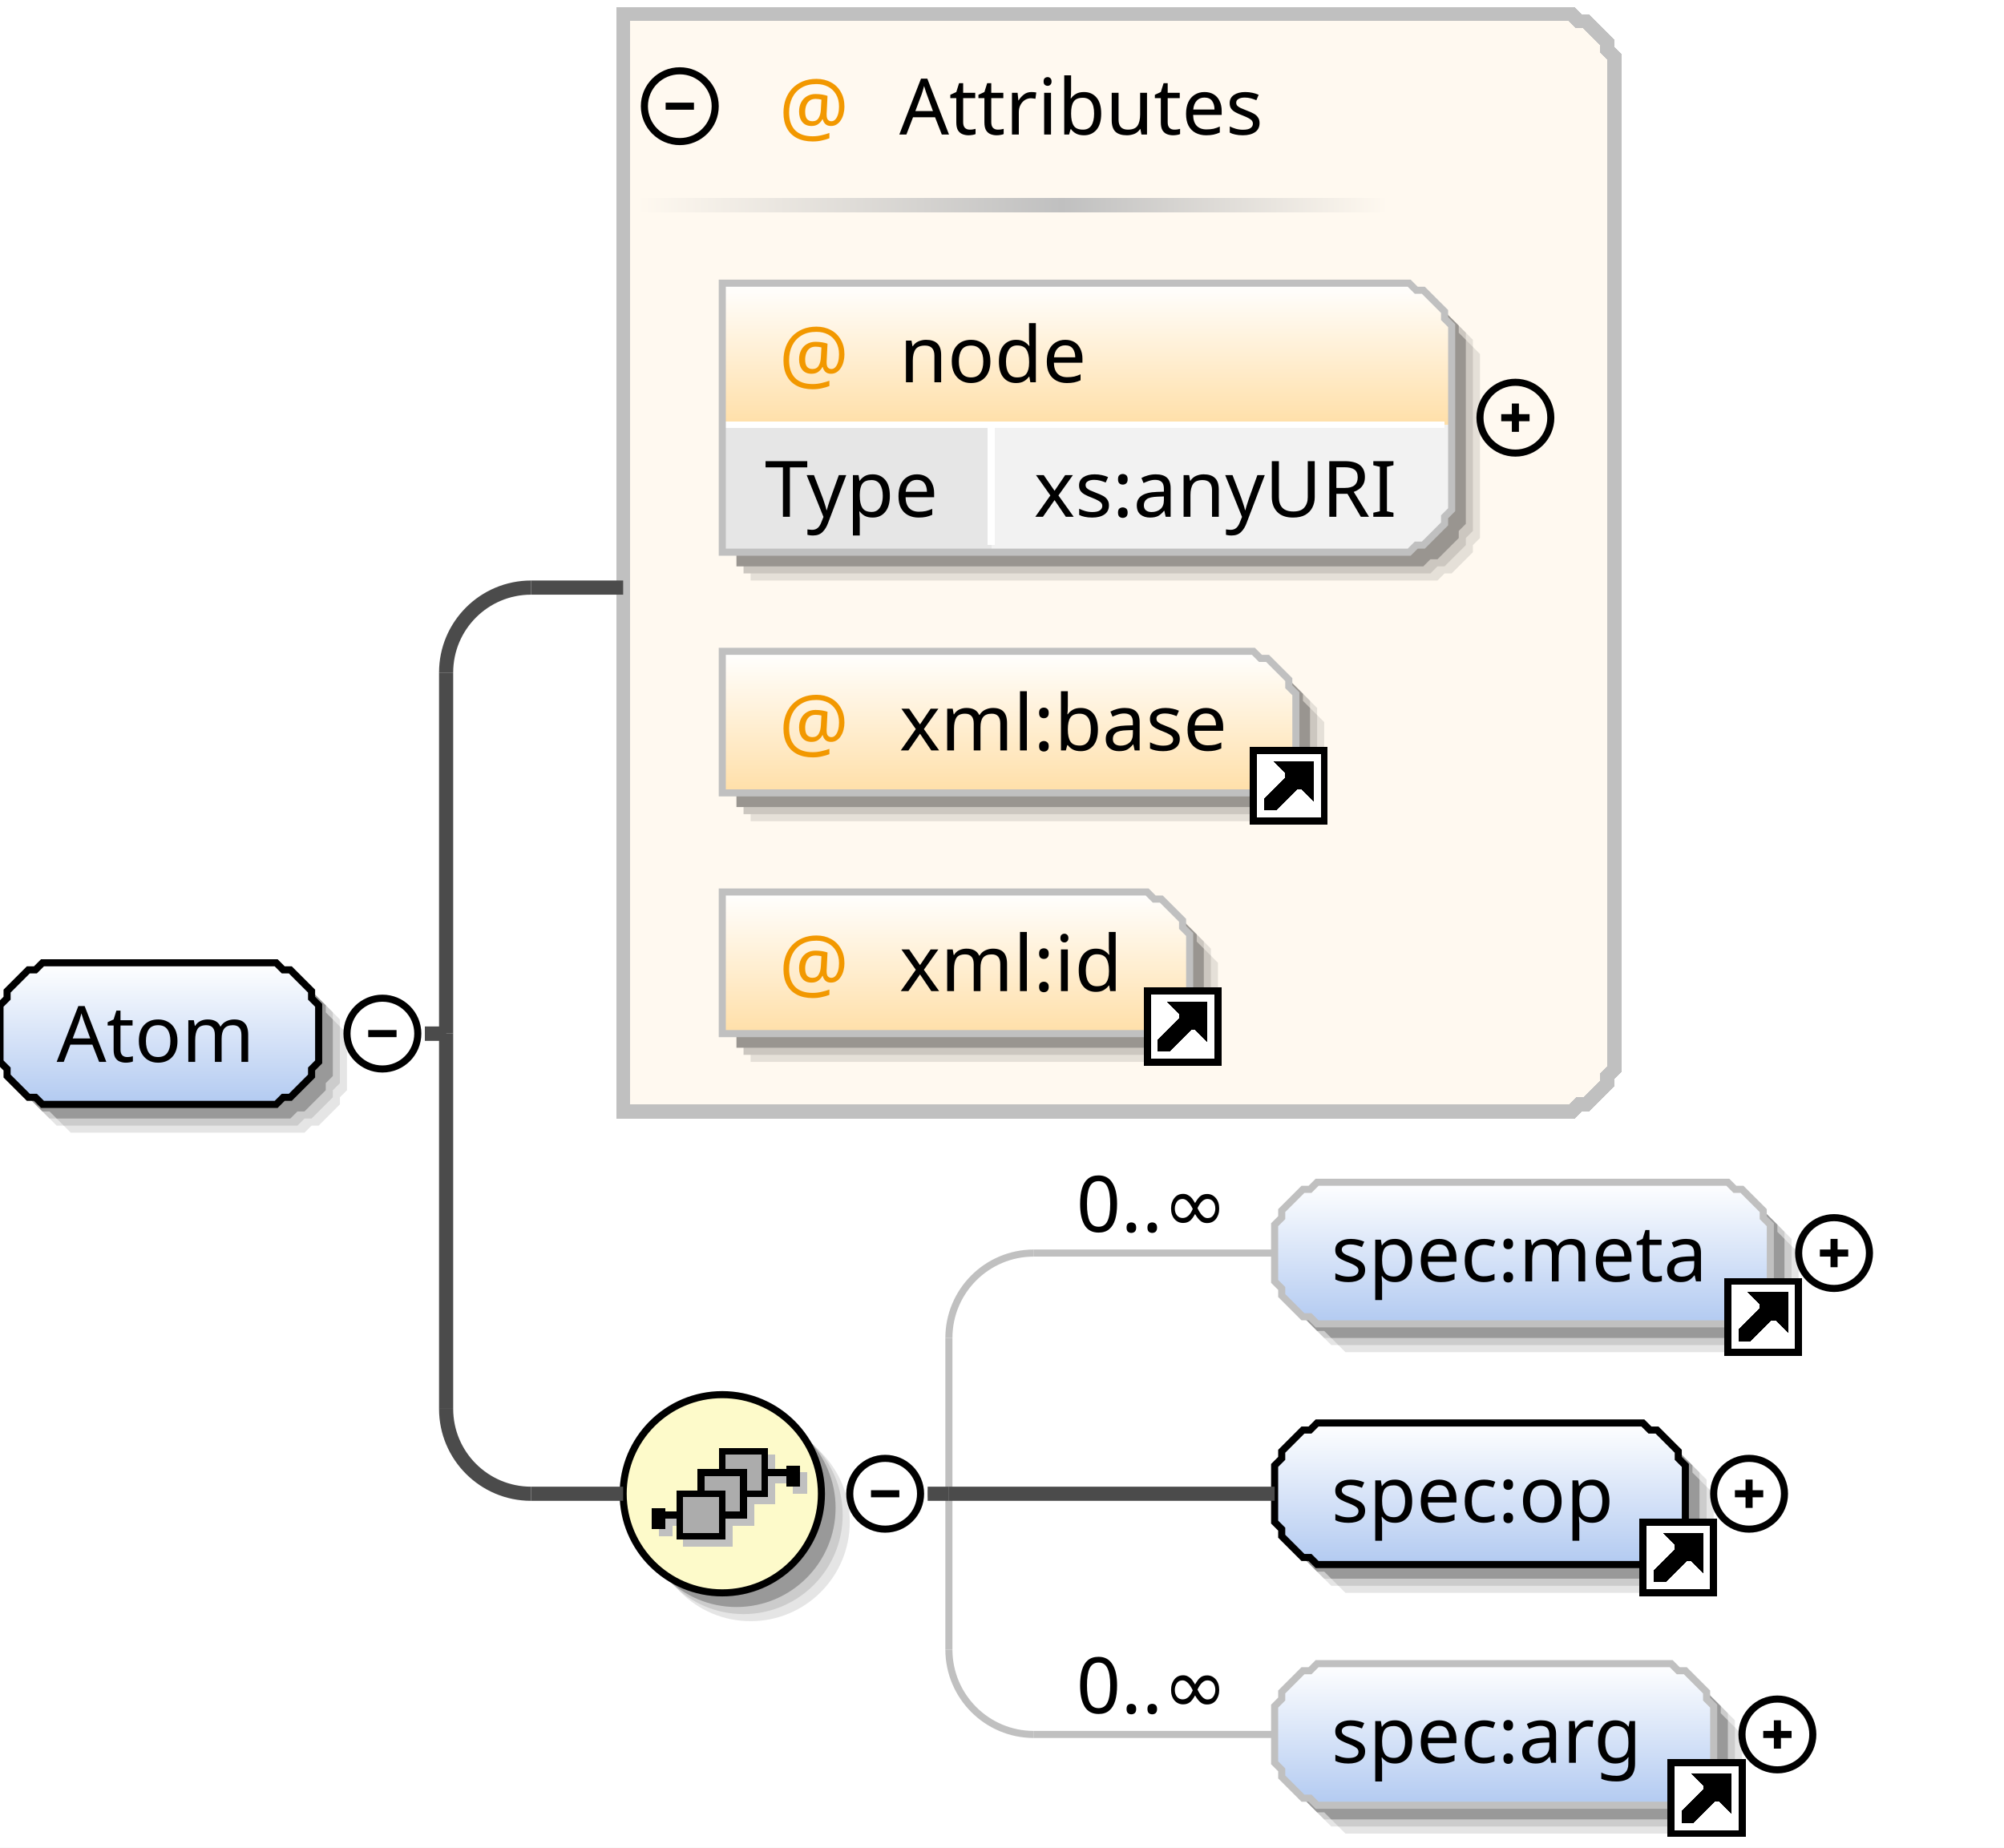
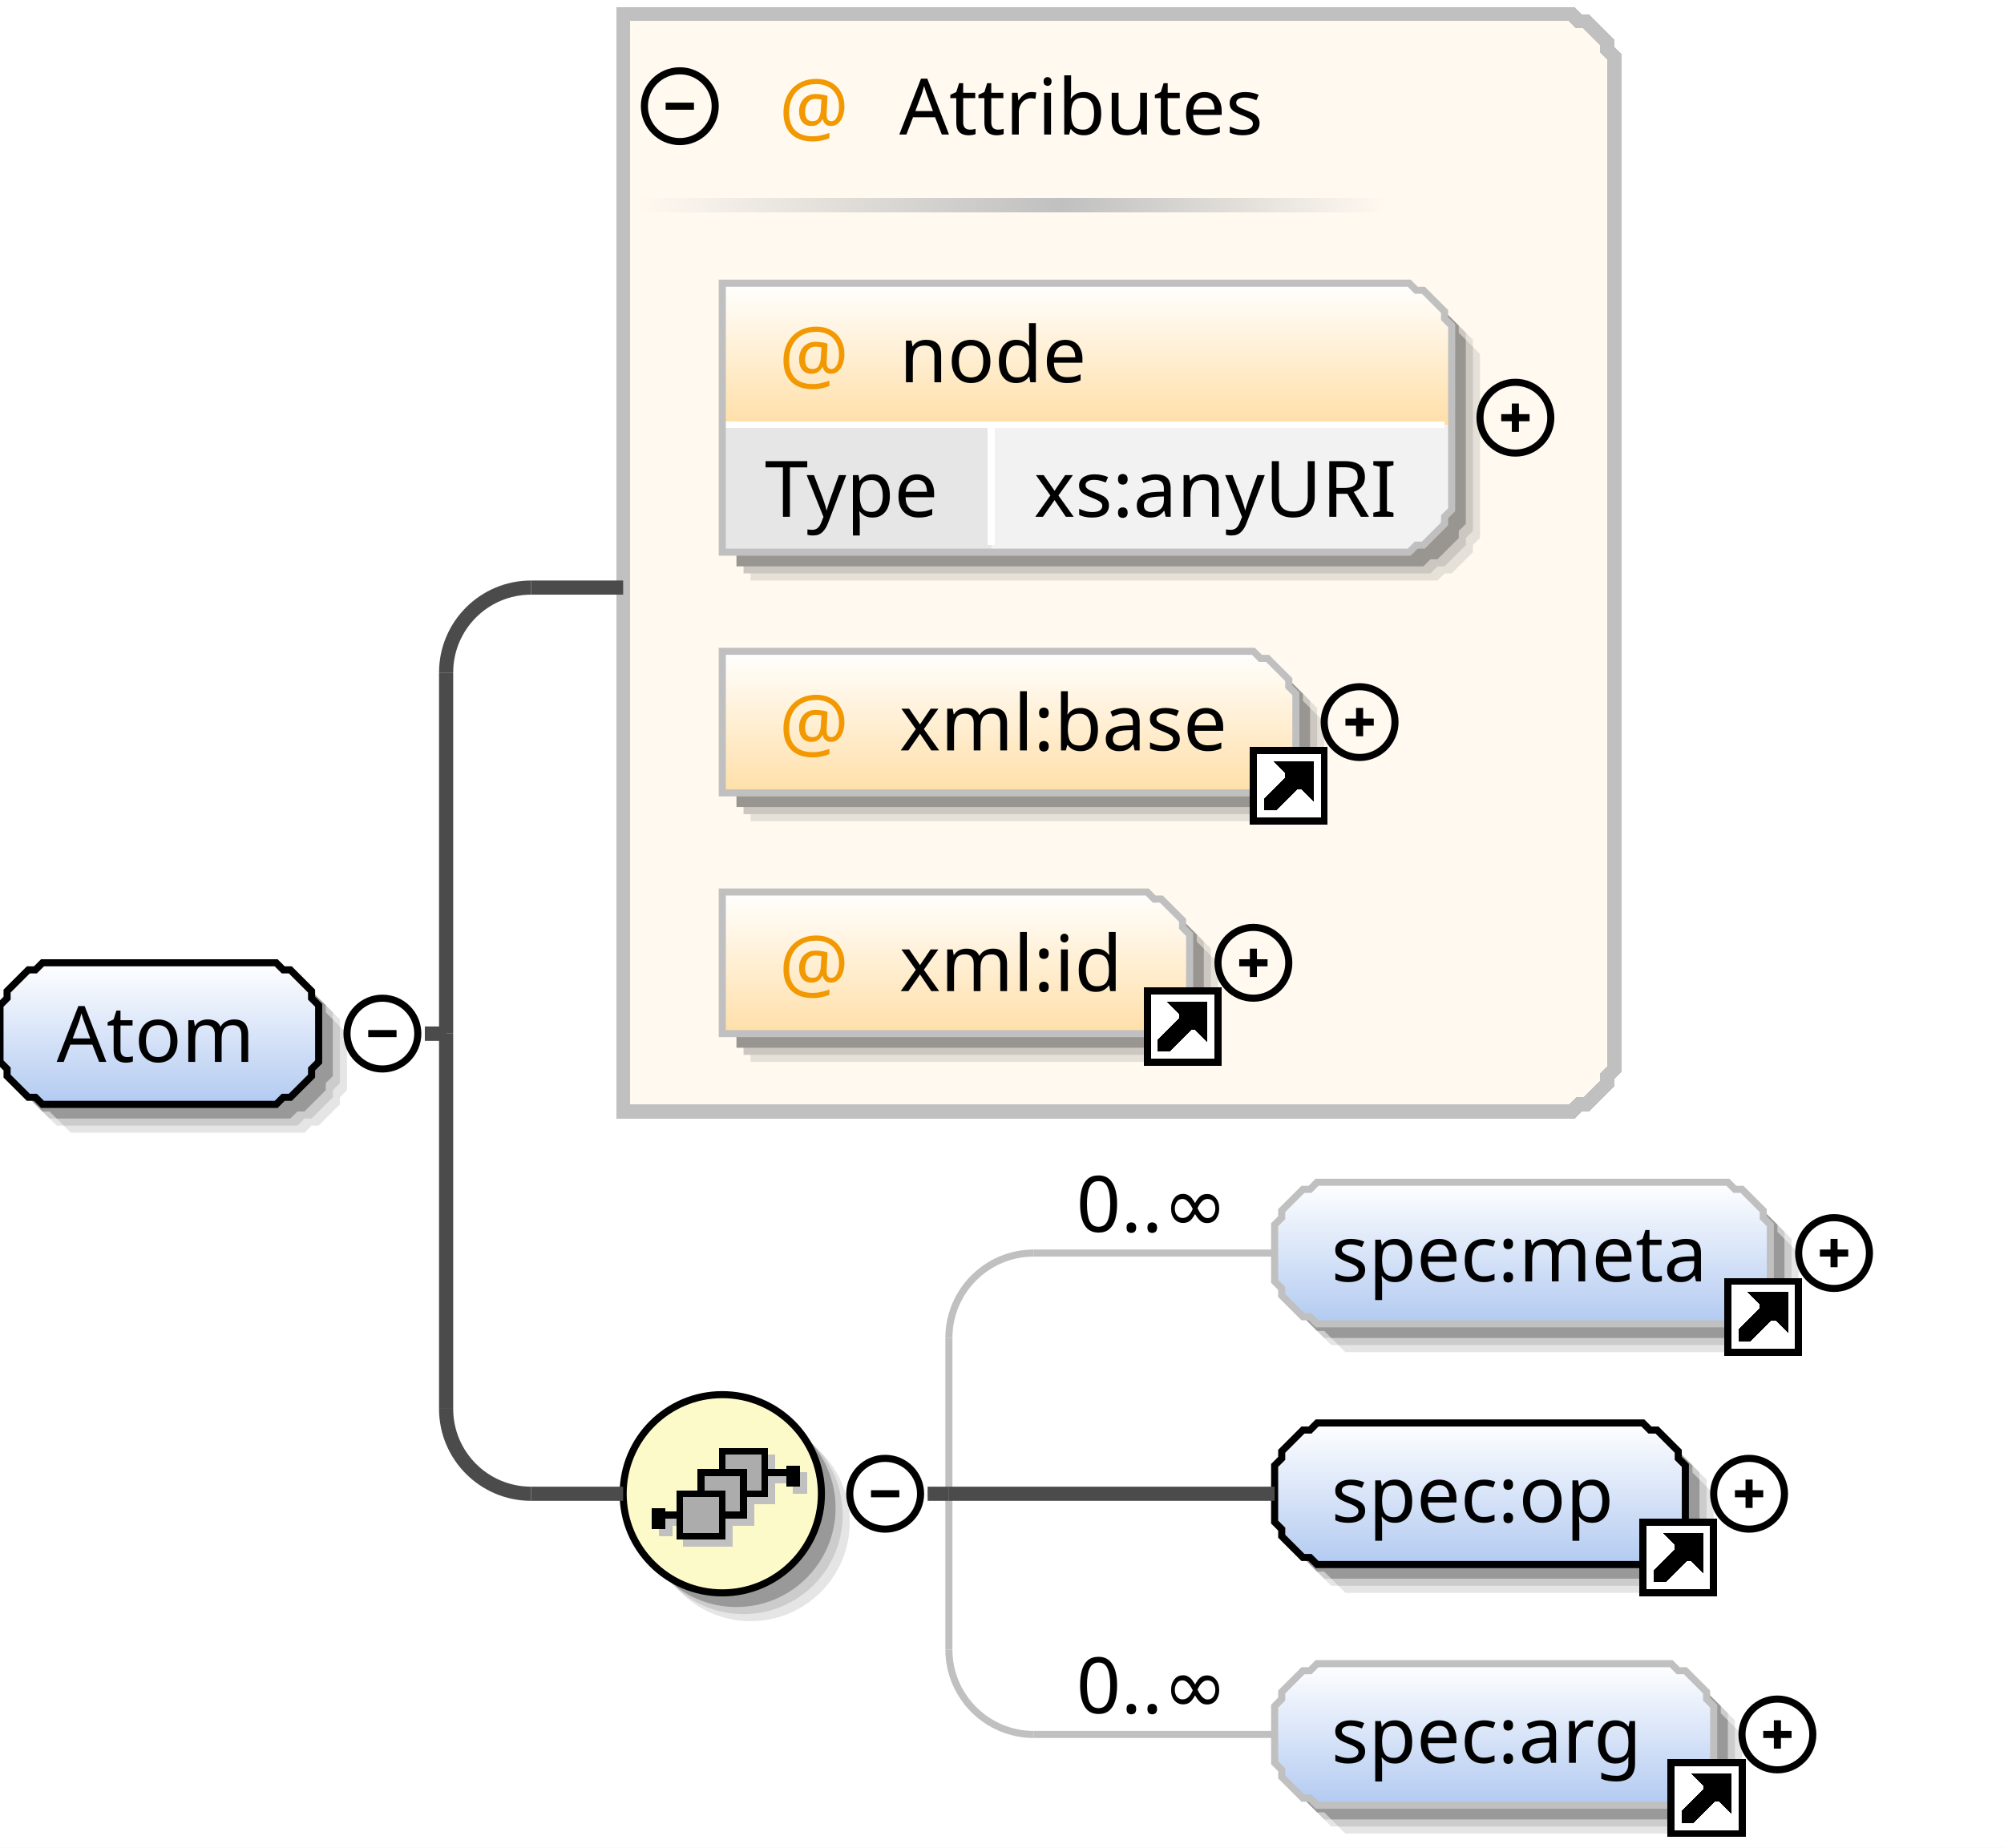
<svg xmlns="http://www.w3.org/2000/svg" color-interpolation="auto" color-rendering="auto" fill="black" fill-opacity="1" font-family="'Dialog'" font-size="12" font-style="normal" font-weight="normal" height="261" image-rendering="auto" shape-rendering="auto" stroke="black" stroke-dasharray="none" stroke-dashoffset="0" stroke-linecap="square" stroke-linejoin="miter" stroke-miterlimit="10" stroke-opacity="1" stroke-width="1" text-rendering="auto" width="283">
  <defs id="genericDefs" />
  <g>
    <defs id="defs1">
      <linearGradient gradientUnits="userSpaceOnUse" id="linearGradient1" spreadMethod="pad" x1="0" x2="0" y1="136" y2="156">
        <stop offset="0%" stop-color="white" stop-opacity="1" />
        <stop offset="100%" stop-color="rgb(178,202,241)" stop-opacity="1" />
      </linearGradient>
      <linearGradient gradientUnits="userSpaceOnUse" id="linearGradient2" spreadMethod="pad" x1="150" x2="196" y1="28" y2="28">
        <stop offset="0%" stop-color="silver" stop-opacity="1" />
        <stop offset="100%" stop-color="rgb(255,249,240)" stop-opacity="1" />
      </linearGradient>
      <linearGradient gradientUnits="userSpaceOnUse" id="linearGradient3" spreadMethod="pad" x1="90" x2="150" y1="28" y2="28">
        <stop offset="0%" stop-color="rgb(255,249,240)" stop-opacity="1" />
        <stop offset="100%" stop-color="silver" stop-opacity="1" />
      </linearGradient>
      <linearGradient gradientUnits="userSpaceOnUse" id="linearGradient4" spreadMethod="pad" x1="102" x2="102" y1="40" y2="60">
        <stop offset="0%" stop-color="white" stop-opacity="1" />
        <stop offset="100%" stop-color="rgb(255,223,168)" stop-opacity="1" />
      </linearGradient>
      <linearGradient gradientUnits="userSpaceOnUse" id="linearGradient5" spreadMethod="pad" x1="102" x2="102" y1="92" y2="112">
        <stop offset="0%" stop-color="white" stop-opacity="1" />
        <stop offset="100%" stop-color="rgb(255,223,168)" stop-opacity="1" />
      </linearGradient>
      <linearGradient gradientUnits="userSpaceOnUse" id="linearGradient6" spreadMethod="pad" x1="102" x2="102" y1="126" y2="146">
        <stop offset="0%" stop-color="white" stop-opacity="1" />
        <stop offset="100%" stop-color="rgb(255,223,168)" stop-opacity="1" />
      </linearGradient>
      <linearGradient gradientUnits="userSpaceOnUse" id="linearGradient7" spreadMethod="pad" x1="88" x2="88" y1="197" y2="225">
        <stop offset="0%" stop-color="rgb(253,250,202)" stop-opacity="1" />
        <stop offset="100%" stop-color="rgb(253,250,202)" stop-opacity="1" />
      </linearGradient>
      <linearGradient gradientUnits="userSpaceOnUse" id="linearGradient8" spreadMethod="pad" x1="180" x2="180" y1="167" y2="187">
        <stop offset="0%" stop-color="white" stop-opacity="1" />
        <stop offset="100%" stop-color="rgb(178,202,241)" stop-opacity="1" />
      </linearGradient>
      <linearGradient gradientUnits="userSpaceOnUse" id="linearGradient9" spreadMethod="pad" x1="180" x2="180" y1="235" y2="255">
        <stop offset="0%" stop-color="white" stop-opacity="1" />
        <stop offset="100%" stop-color="rgb(178,202,241)" stop-opacity="1" />
      </linearGradient>
      <linearGradient gradientUnits="userSpaceOnUse" id="linearGradient10" spreadMethod="pad" x1="180" x2="180" y1="201" y2="221">
        <stop offset="0%" stop-color="white" stop-opacity="1" />
        <stop offset="100%" stop-color="rgb(178,202,241)" stop-opacity="1" />
      </linearGradient>
      <clipPath clipPathUnits="userSpaceOnUse" id="clipPath1">
        <path d="M0 0 L283 0 L283 261 L0 261 L0 0 Z" />
      </clipPath>
    </defs>
    <g fill="white" stroke="white" text-rendering="geometricPrecision">
      <rect clip-path="url(#clipPath1)" height="261" stroke="none" width="283" x="0" y="0" />
    </g>
    <g fill="rgb(229,229,229)" font-family="sans-serif" font-size="11" stroke="rgb(229,229,229)" text-rendering="geometricPrecision">
      <polygon clip-path="url(#clipPath1)" points=" 4 146 5 145 5 144 6 143 7 142 8 141 9 141 10 140 43 140 44 141 45 141 46 142 47 143 48 144 48 145 49 146 49 154 48 155 48 156 47 157 46 158 45 159 44 159 43 160 10 160 9 159 8 159 7 158 6 157 5 156 5 155 4 154" stroke="none" />
      <polygon clip-path="url(#clipPath1)" fill="rgb(204,204,204)" points=" 3 145 4 144 4 143 5 142 6 141 7 140 8 140 9 139 42 139 43 140 44 140 45 141 46 142 47 143 47 144 48 145 48 153 47 154 47 155 46 156 45 157 44 158 43 158 42 159 9 159 8 158 7 158 6 157 5 156 4 155 4 154 3 153" stroke="none" />
      <polygon clip-path="url(#clipPath1)" fill="rgb(153,153,153)" points=" 2 144 3 143 3 142 4 141 5 140 6 139 7 139 8 138 41 138 42 139 43 139 44 140 45 141 46 142 46 143 47 144 47 152 46 153 46 154 45 155 44 156 43 157 42 157 41 158 8 158 7 157 6 157 5 156 4 155 3 154 3 153 2 152" stroke="none" />
      <polygon clip-path="url(#clipPath1)" fill="url(#linearGradient1)" points=" 0 142 1 141 1 140 2 139 3 138 4 137 5 137 6 136 39 136 40 137 41 137 42 138 43 139 44 140 44 141 45 142 45 150 44 151 44 152 43 153 42 154 41 155 40 155 39 156 6 156 5 155 4 155 3 154 2 153 1 152 1 151 0 150" shape-rendering="crispEdges" stroke="none" />
      <polygon clip-path="url(#clipPath1)" fill="none" points=" 0 142 1 141 1 140 2 139 3 138 4 137 5 137 6 136 39 136 40 137 41 137 42 138 43 139 44 140 44 141 45 142 45 150 44 151 44 152 43 153 42 154 41 155 40 155 39 156 6 156 5 155 4 155 3 154 2 153 1 152 1 151 0 150" stroke="black" stroke-linecap="butt" />
    </g>
    <g font-family="sans-serif" font-size="11" shape-rendering="crispEdges" stroke-linecap="butt" text-rendering="geometricPrecision">
      <text clip-path="url(#clipPath1)" stroke="none" x="8" xml:space="preserve" y="150">Atom</text>
      <circle clip-path="url(#clipPath1)" cx="54" cy="146" fill="none" r="5" shape-rendering="auto" />
      <line clip-path="url(#clipPath1)" fill="none" shape-rendering="auto" x1="52" x2="56" y1="146" y2="146" />
      <polygon clip-path="url(#clipPath1)" fill="rgb(255,249,240)" points=" 88 2 222 2 223 3 224 3 225 4 226 5 227 6 227 7 228 8 228 151 227 152 227 153 226 154 225 155 224 156 223 156 222 157 88 157" stroke="none" stroke-width="2" />
      <polygon clip-path="url(#clipPath1)" fill="none" points=" 88 2 222 2 223 3 224 3 225 4 226 5 227 6 227 7 228 8 228 151 227 152 227 153 226 154 225 155 224 156 223 156 222 157 88 157" stroke="silver" stroke-width="2" />
      <rect clip-path="url(#clipPath1)" fill="url(#linearGradient2)" height="2" stroke="none" stroke-width="2" width="46" x="150" y="28" />
      <rect clip-path="url(#clipPath1)" fill="url(#linearGradient3)" height="2" stroke="none" stroke-width="2" width="60" x="90" y="28" />
      <text clip-path="url(#clipPath1)" fill="rgb(242,152,0)" stroke="none" x="110" xml:space="preserve" y="19">@</text>
      <text clip-path="url(#clipPath1)" stroke="none" x="127" xml:space="preserve" y="19">Attributes</text>
      <circle clip-path="url(#clipPath1)" cx="96" cy="15" fill="none" r="5" shape-rendering="auto" />
      <line clip-path="url(#clipPath1)" fill="none" shape-rendering="auto" x1="94" x2="98" y1="15" y2="15" />
      <polygon clip-path="url(#clipPath1)" fill="rgb(229,224,216)" points=" 106 44 203 44 204 45 205 45 206 46 207 47 208 48 208 49 209 50 209 76 208 77 208 78 207 79 206 80 205 81 204 81 203 82 106 82" shape-rendering="auto" stroke="none" />
      <polygon clip-path="url(#clipPath1)" fill="rgb(204,199,192)" points=" 105 43 202 43 203 44 204 44 205 45 206 46 207 47 207 48 208 49 208 75 207 76 207 77 206 78 205 79 204 80 203 80 202 81 105 81" shape-rendering="auto" stroke="none" />
      <polygon clip-path="url(#clipPath1)" fill="rgb(153,149,144)" points=" 104 42 201 42 202 43 203 43 204 44 205 45 206 46 206 47 207 48 207 74 206 75 206 76 205 77 204 78 203 79 202 79 201 80 104 80" shape-rendering="auto" stroke="none" />
      <polygon clip-path="url(#clipPath1)" fill="url(#linearGradient4)" points=" 102 40 199 40 200 41 201 41 202 42 203 43 204 44 204 45 205 46 205 60 204 60 204 60 203 60 202 60 201 60 200 60 199 60 102 60" stroke="none" />
      <polygon clip-path="url(#clipPath1)" fill="rgb(230,230,230)" points=" 102 60 140 60 140 60 140 60 140 60 140 60 140 60 140 60 140 60 140 72 140 73 140 74 140 75 140 76 140 77 140 77 140 78 102 78" stroke="none" />
      <polygon clip-path="url(#clipPath1)" fill="rgb(242,242,242)" points=" 140 60 199 60 200 60 201 60 202 60 203 60 204 60 204 60 205 60 205 72 204 73 204 74 203 75 202 76 201 77 200 77 199 78 140 78" stroke="none" />
      <line clip-path="url(#clipPath1)" fill="none" stroke="white" x1="102" x2="204" y1="60" y2="60" />
      <text clip-path="url(#clipPath1)" stroke="none" x="108" xml:space="preserve" y="73">Type</text>
      <text clip-path="url(#clipPath1)" stroke="none" x="146" xml:space="preserve" y="73">xs:anyURI</text>
      <line clip-path="url(#clipPath1)" fill="none" stroke="white" x1="140" x2="140" y1="60" y2="77" />
      <polygon clip-path="url(#clipPath1)" fill="none" points=" 102 40 199 40 200 41 201 41 202 42 203 43 204 44 204 45 205 46 205 72 204 73 204 74 203 75 202 76 201 77 200 77 199 78 102 78" shape-rendering="auto" stroke="silver" />
      <text clip-path="url(#clipPath1)" fill="rgb(242,152,0)" stroke="none" x="110" xml:space="preserve" y="54">@</text>
      <text clip-path="url(#clipPath1)" stroke="none" x="127" xml:space="preserve" y="54">node</text>
      <circle clip-path="url(#clipPath1)" cx="214" cy="59" fill="none" r="5" shape-rendering="auto" />
      <line clip-path="url(#clipPath1)" fill="none" shape-rendering="auto" x1="212" x2="216" y1="59" y2="59" />
      <line clip-path="url(#clipPath1)" fill="none" shape-rendering="auto" x1="214" x2="214" y1="57" y2="61" />
      <polygon clip-path="url(#clipPath1)" fill="rgb(229,224,216)" points=" 106 96 181 96 182 97 183 97 184 98 185 99 186 100 186 101 187 102 187 110 186 111 186 112 185 113 184 114 183 115 182 115 181 116 106 116" shape-rendering="auto" stroke="none" />
      <polygon clip-path="url(#clipPath1)" fill="rgb(204,199,192)" points=" 105 95 180 95 181 96 182 96 183 97 184 98 185 99 185 100 186 101 186 109 185 110 185 111 184 112 183 113 182 114 181 114 180 115 105 115" shape-rendering="auto" stroke="none" />
      <polygon clip-path="url(#clipPath1)" fill="rgb(153,149,144)" points=" 104 94 179 94 180 95 181 95 182 96 183 97 184 98 184 99 185 100 185 108 184 109 184 110 183 111 182 112 181 113 180 113 179 114 104 114" shape-rendering="auto" stroke="none" />
      <polygon clip-path="url(#clipPath1)" fill="url(#linearGradient5)" points=" 102 92 177 92 178 93 179 93 180 94 181 95 182 96 182 97 183 98 183 106 182 107 182 108 181 109 180 110 179 111 178 111 177 112 102 112" stroke="none" />
      <polygon clip-path="url(#clipPath1)" fill="none" points=" 102 92 177 92 178 93 179 93 180 94 181 95 182 96 182 97 183 98 183 106 182 107 182 108 181 109 180 110 179 111 178 111 177 112 102 112" shape-rendering="auto" stroke="silver" />
      <text clip-path="url(#clipPath1)" fill="rgb(242,152,0)" stroke="none" x="110" xml:space="preserve" y="106">@</text>
      <text clip-path="url(#clipPath1)" stroke="none" x="127" xml:space="preserve" y="106">xml:base</text>
      <rect clip-path="url(#clipPath1)" fill="white" height="10" stroke="none" width="10" x="177" y="106" />
      <polygon clip-path="url(#clipPath1)" fill="none" points=" 179 114 179 113 182 110 182 109 181 108 185 108 185 112 184 111 183 111 180 114" />
      <polygon clip-path="url(#clipPath1)" points=" 179 114 179 113 182 110 182 109 181 108 185 108 185 112 184 111 183 111 180 114" stroke="none" />
      <rect clip-path="url(#clipPath1)" fill="none" height="10" width="10" x="177" y="106" />
+       <circle clip-path="url(#clipPath1)" cx="192" cy="102" fill="none" r="5" shape-rendering="auto" />
+       <line clip-path="url(#clipPath1)" fill="none" shape-rendering="auto" x1="190" x2="194" y1="102" y2="102" />
+       <line clip-path="url(#clipPath1)" fill="none" shape-rendering="auto" x1="192" x2="192" y1="100" y2="104" />
      <polygon clip-path="url(#clipPath1)" fill="rgb(229,224,216)" points=" 106 130 166 130 167 131 168 131 169 132 170 133 171 134 171 135 172 136 172 144 171 145 171 146 170 147 169 148 168 149 167 149 166 150 106 150" shape-rendering="auto" stroke="none" />
      <polygon clip-path="url(#clipPath1)" fill="rgb(204,199,192)" points=" 105 129 165 129 166 130 167 130 168 131 169 132 170 133 170 134 171 135 171 143 170 144 170 145 169 146 168 147 167 148 166 148 165 149 105 149" shape-rendering="auto" stroke="none" />
      <polygon clip-path="url(#clipPath1)" fill="rgb(153,149,144)" points=" 104 128 164 128 165 129 166 129 167 130 168 131 169 132 169 133 170 134 170 142 169 143 169 144 168 145 167 146 166 147 165 147 164 148 104 148" shape-rendering="auto" stroke="none" />
      <polygon clip-path="url(#clipPath1)" fill="url(#linearGradient6)" points=" 102 126 162 126 163 127 164 127 165 128 166 129 167 130 167 131 168 132 168 140 167 141 167 142 166 143 165 144 164 145 163 145 162 146 102 146" stroke="none" />
      <polygon clip-path="url(#clipPath1)" fill="none" points=" 102 126 162 126 163 127 164 127 165 128 166 129 167 130 167 131 168 132 168 140 167 141 167 142 166 143 165 144 164 145 163 145 162 146 102 146" shape-rendering="auto" stroke="silver" />
      <text clip-path="url(#clipPath1)" fill="rgb(242,152,0)" stroke="none" x="110" xml:space="preserve" y="140">@</text>
      <text clip-path="url(#clipPath1)" stroke="none" x="127" xml:space="preserve" y="140">xml:id</text>
      <rect clip-path="url(#clipPath1)" fill="white" height="10" stroke="none" width="10" x="162" y="140" />
      <polygon clip-path="url(#clipPath1)" fill="none" points=" 164 148 164 147 167 144 167 143 166 142 170 142 170 146 169 145 168 145 165 148" />
      <polygon clip-path="url(#clipPath1)" points=" 164 148 164 147 167 144 167 143 166 142 170 142 170 146 169 145 168 145 165 148" stroke="none" />
      <rect clip-path="url(#clipPath1)" fill="none" height="10" width="10" x="162" y="140" />
+       <circle clip-path="url(#clipPath1)" cx="177" cy="136" fill="none" r="5" shape-rendering="auto" />
+       <line clip-path="url(#clipPath1)" fill="none" shape-rendering="auto" x1="175" x2="179" y1="136" y2="136" />
+       <line clip-path="url(#clipPath1)" fill="none" shape-rendering="auto" x1="177" x2="177" y1="134" y2="138" />
      <circle clip-path="url(#clipPath1)" cx="106" cy="215" fill="rgb(229,229,229)" r="14" shape-rendering="auto" stroke="none" />
      <circle clip-path="url(#clipPath1)" cx="105" cy="214" fill="rgb(204,204,204)" r="14" shape-rendering="auto" stroke="none" />
      <circle clip-path="url(#clipPath1)" cx="104" cy="213" fill="rgb(153,153,153)" r="14" shape-rendering="auto" stroke="none" />
      <circle clip-path="url(#clipPath1)" cx="102" cy="211" fill="url(#linearGradient7)" r="14" stroke="none" />
      <circle clip-path="url(#clipPath1)" cx="102" cy="211" fill="none" r="14" shape-rendering="auto" />
      <line clip-path="url(#clipPath1)" fill="none" stroke="silver" x1="109" x2="113" y1="209" y2="209" />
      <rect clip-path="url(#clipPath1)" fill="silver" height="3" stroke="none" width="2" x="112" y="208" />
      <rect clip-path="url(#clipPath1)" fill="silver" height="6" stroke="none" width="6" x="103" y="206" />
      <rect clip-path="url(#clipPath1)" fill="none" height="6" stroke="silver" width="6" x="103" y="206" />
      <rect clip-path="url(#clipPath1)" fill="silver" height="6" stroke="none" width="6" x="100" y="209" />
      <rect clip-path="url(#clipPath1)" fill="none" height="6" stroke="silver" width="6" x="100" y="209" />
      <rect clip-path="url(#clipPath1)" fill="silver" height="6" stroke="none" width="6" x="97" y="212" />
      <rect clip-path="url(#clipPath1)" fill="none" height="6" stroke="silver" width="6" x="97" y="212" />
      <line clip-path="url(#clipPath1)" fill="none" stroke="silver" x1="97" x2="93" y1="215" y2="215" />
      <rect clip-path="url(#clipPath1)" fill="silver" height="3" stroke="none" width="2" x="93" y="214" />
      <line clip-path="url(#clipPath1)" fill="none" x1="108" x2="112" y1="208" y2="208" />
      <rect clip-path="url(#clipPath1)" height="3" stroke="none" width="2" x="111" y="207" />
      <rect clip-path="url(#clipPath1)" fill="rgb(172,172,172)" height="6" stroke="none" width="6" x="102" y="205" />
      <rect clip-path="url(#clipPath1)" fill="none" height="6" width="6" x="102" y="205" />
      <rect clip-path="url(#clipPath1)" fill="rgb(172,172,172)" height="6" stroke="none" width="6" x="99" y="208" />
      <rect clip-path="url(#clipPath1)" fill="none" height="6" width="6" x="99" y="208" />
      <rect clip-path="url(#clipPath1)" fill="rgb(172,172,172)" height="6" stroke="none" width="6" x="96" y="211" />
      <rect clip-path="url(#clipPath1)" fill="none" height="6" width="6" x="96" y="211" />
      <line clip-path="url(#clipPath1)" fill="none" x1="96" x2="92" y1="214" y2="214" />
      <rect clip-path="url(#clipPath1)" height="3" stroke="none" width="2" x="92" y="213" />
      <circle clip-path="url(#clipPath1)" cx="125" cy="211" fill="none" r="5" shape-rendering="auto" />
      <line clip-path="url(#clipPath1)" fill="none" shape-rendering="auto" x1="123" x2="127" y1="211" y2="211" />
      <polygon clip-path="url(#clipPath1)" fill="rgb(229,229,229)" points=" 184 177 185 176 185 175 186 174 187 173 188 172 189 172 190 171 248 171 249 172 250 172 251 173 252 174 253 175 253 176 254 177 254 185 253 186 253 187 252 188 251 189 250 190 249 190 248 191 190 191 189 190 188 190 187 189 186 188 185 187 185 186 184 185" shape-rendering="auto" stroke="none" />
      <polygon clip-path="url(#clipPath1)" fill="rgb(204,204,204)" points=" 183 176 184 175 184 174 185 173 186 172 187 171 188 171 189 170 247 170 248 171 249 171 250 172 251 173 252 174 252 175 253 176 253 184 252 185 252 186 251 187 250 188 249 189 248 189 247 190 189 190 188 189 187 189 186 188 185 187 184 186 184 185 183 184" shape-rendering="auto" stroke="none" />
      <polygon clip-path="url(#clipPath1)" fill="rgb(153,153,153)" points=" 182 175 183 174 183 173 184 172 185 171 186 170 187 170 188 169 246 169 247 170 248 170 249 171 250 172 251 173 251 174 252 175 252 183 251 184 251 185 250 186 249 187 248 188 247 188 246 189 188 189 187 188 186 188 185 187 184 186 183 185 183 184 182 183" shape-rendering="auto" stroke="none" />
      <polygon clip-path="url(#clipPath1)" fill="url(#linearGradient8)" points=" 180 173 181 172 181 171 182 170 183 169 184 168 185 168 186 167 244 167 245 168 246 168 247 169 248 170 249 171 249 172 250 173 250 181 249 182 249 183 248 184 247 185 246 186 245 186 244 187 186 187 185 186 184 186 183 185 182 184 181 183 181 182 180 181" stroke="none" />
      <polygon clip-path="url(#clipPath1)" fill="none" points=" 180 173 181 172 181 171 182 170 183 169 184 168 185 168 186 167 244 167 245 168 246 168 247 169 248 170 249 171 249 172 250 173 250 181 249 182 249 183 248 184 247 185 246 186 245 186 244 187 186 187 185 186 184 186 183 185 182 184 181 183 181 182 180 181" shape-rendering="auto" stroke="silver" />
      <text clip-path="url(#clipPath1)" stroke="none" x="188" xml:space="preserve" y="181">spec:meta</text>
      <rect clip-path="url(#clipPath1)" fill="white" height="10" stroke="none" width="10" x="244" y="181" />
      <polygon clip-path="url(#clipPath1)" fill="none" points=" 246 189 246 188 249 185 249 184 248 183 252 183 252 187 251 186 250 186 247 189" />
      <polygon clip-path="url(#clipPath1)" points=" 246 189 246 188 249 185 249 184 248 183 252 183 252 187 251 186 250 186 247 189" stroke="none" />
      <rect clip-path="url(#clipPath1)" fill="none" height="10" width="10" x="244" y="181" />
      <circle clip-path="url(#clipPath1)" cx="259" cy="177" fill="none" r="5" shape-rendering="auto" />
      <line clip-path="url(#clipPath1)" fill="none" shape-rendering="auto" x1="257" x2="261" y1="177" y2="177" />
      <line clip-path="url(#clipPath1)" fill="none" shape-rendering="auto" x1="259" x2="259" y1="175" y2="179" />
      <line clip-path="url(#clipPath1)" fill="none" shape-rendering="auto" stroke="silver" x1="131" x2="134" y1="211" y2="211" />
      <line clip-path="url(#clipPath1)" fill="none" shape-rendering="auto" stroke="silver" x1="134" x2="134" y1="189" y2="211" />
      <line clip-path="url(#clipPath1)" fill="none" shape-rendering="auto" stroke="silver" x1="146" x2="180" y1="177" y2="177" />
      <path clip-path="url(#clipPath1)" d="M134 189 A12 12 0 0 1 146 177" fill="none" shape-rendering="auto" stroke="silver" />
      <text clip-path="url(#clipPath1)" shape-rendering="auto" stroke="none" x="152" xml:space="preserve" y="174">0..∞</text>
      <polygon clip-path="url(#clipPath1)" fill="rgb(229,229,229)" points=" 184 245 185 244 185 243 186 242 187 241 188 240 189 240 190 239 240 239 241 240 242 240 243 241 244 242 245 243 245 244 246 245 246 253 245 254 245 255 244 256 243 257 242 258 241 258 240 259 190 259 189 258 188 258 187 257 186 256 185 255 185 254 184 253" shape-rendering="auto" stroke="none" />
      <polygon clip-path="url(#clipPath1)" fill="rgb(204,204,204)" points=" 183 244 184 243 184 242 185 241 186 240 187 239 188 239 189 238 239 238 240 239 241 239 242 240 243 241 244 242 244 243 245 244 245 252 244 253 244 254 243 255 242 256 241 257 240 257 239 258 189 258 188 257 187 257 186 256 185 255 184 254 184 253 183 252" shape-rendering="auto" stroke="none" />
      <polygon clip-path="url(#clipPath1)" fill="rgb(153,153,153)" points=" 182 243 183 242 183 241 184 240 185 239 186 238 187 238 188 237 238 237 239 238 240 238 241 239 242 240 243 241 243 242 244 243 244 251 243 252 243 253 242 254 241 255 240 256 239 256 238 257 188 257 187 256 186 256 185 255 184 254 183 253 183 252 182 251" shape-rendering="auto" stroke="none" />
      <polygon clip-path="url(#clipPath1)" fill="url(#linearGradient9)" points=" 180 241 181 240 181 239 182 238 183 237 184 236 185 236 186 235 236 235 237 236 238 236 239 237 240 238 241 239 241 240 242 241 242 249 241 250 241 251 240 252 239 253 238 254 237 254 236 255 186 255 185 254 184 254 183 253 182 252 181 251 181 250 180 249" stroke="none" />
      <polygon clip-path="url(#clipPath1)" fill="none" points=" 180 241 181 240 181 239 182 238 183 237 184 236 185 236 186 235 236 235 237 236 238 236 239 237 240 238 241 239 241 240 242 241 242 249 241 250 241 251 240 252 239 253 238 254 237 254 236 255 186 255 185 254 184 254 183 253 182 252 181 251 181 250 180 249" shape-rendering="auto" stroke="silver" />
      <text clip-path="url(#clipPath1)" stroke="none" x="188" xml:space="preserve" y="249">spec:arg</text>
      <rect clip-path="url(#clipPath1)" fill="white" height="10" stroke="none" width="10" x="236" y="249" />
      <polygon clip-path="url(#clipPath1)" fill="none" points=" 238 257 238 256 241 253 241 252 240 251 244 251 244 255 243 254 242 254 239 257" />
      <polygon clip-path="url(#clipPath1)" points=" 238 257 238 256 241 253 241 252 240 251 244 251 244 255 243 254 242 254 239 257" stroke="none" />
      <rect clip-path="url(#clipPath1)" fill="none" height="10" width="10" x="236" y="249" />
      <circle clip-path="url(#clipPath1)" cx="251" cy="245" fill="none" r="5" shape-rendering="auto" />
      <line clip-path="url(#clipPath1)" fill="none" shape-rendering="auto" x1="249" x2="253" y1="245" y2="245" />
      <line clip-path="url(#clipPath1)" fill="none" shape-rendering="auto" x1="251" x2="251" y1="243" y2="247" />
      <line clip-path="url(#clipPath1)" fill="none" shape-rendering="auto" stroke="silver" x1="131" x2="134" y1="211" y2="211" />
      <line clip-path="url(#clipPath1)" fill="none" shape-rendering="auto" stroke="silver" x1="134" x2="134" y1="211" y2="233" />
      <line clip-path="url(#clipPath1)" fill="none" shape-rendering="auto" stroke="silver" x1="146" x2="180" y1="245" y2="245" />
      <path clip-path="url(#clipPath1)" d="M134 233 A12 12 0 0 0 146 245" fill="none" shape-rendering="auto" stroke="silver" />
      <text clip-path="url(#clipPath1)" shape-rendering="auto" stroke="none" x="152" xml:space="preserve" y="242">0..∞</text>
      <polygon clip-path="url(#clipPath1)" fill="rgb(229,229,229)" points=" 184 211 185 210 185 209 186 208 187 207 188 206 189 206 190 205 236 205 237 206 238 206 239 207 240 208 241 209 241 210 242 211 242 219 241 220 241 221 240 222 239 223 238 224 237 224 236 225 190 225 189 224 188 224 187 223 186 222 185 221 185 220 184 219" shape-rendering="auto" stroke="none" />
      <polygon clip-path="url(#clipPath1)" fill="rgb(204,204,204)" points=" 183 210 184 209 184 208 185 207 186 206 187 205 188 205 189 204 235 204 236 205 237 205 238 206 239 207 240 208 240 209 241 210 241 218 240 219 240 220 239 221 238 222 237 223 236 223 235 224 189 224 188 223 187 223 186 222 185 221 184 220 184 219 183 218" shape-rendering="auto" stroke="none" />
      <polygon clip-path="url(#clipPath1)" fill="rgb(153,153,153)" points=" 182 209 183 208 183 207 184 206 185 205 186 204 187 204 188 203 234 203 235 204 236 204 237 205 238 206 239 207 239 208 240 209 240 217 239 218 239 219 238 220 237 221 236 222 235 222 234 223 188 223 187 222 186 222 185 221 184 220 183 219 183 218 182 217" shape-rendering="auto" stroke="none" />
      <polygon clip-path="url(#clipPath1)" fill="url(#linearGradient10)" points=" 180 207 181 206 181 205 182 204 183 203 184 202 185 202 186 201 232 201 233 202 234 202 235 203 236 204 237 205 237 206 238 207 238 215 237 216 237 217 236 218 235 219 234 220 233 220 232 221 186 221 185 220 184 220 183 219 182 218 181 217 181 216 180 215" stroke="none" />
      <polygon clip-path="url(#clipPath1)" fill="none" points=" 180 207 181 206 181 205 182 204 183 203 184 202 185 202 186 201 232 201 233 202 234 202 235 203 236 204 237 205 237 206 238 207 238 215 237 216 237 217 236 218 235 219 234 220 233 220 232 221 186 221 185 220 184 220 183 219 182 218 181 217 181 216 180 215" shape-rendering="auto" />
      <text clip-path="url(#clipPath1)" stroke="none" x="188" xml:space="preserve" y="215">spec:op</text>
      <rect clip-path="url(#clipPath1)" fill="white" height="10" stroke="none" width="10" x="232" y="215" />
      <polygon clip-path="url(#clipPath1)" fill="none" points=" 234 223 234 222 237 219 237 218 236 217 240 217 240 221 239 220 238 220 235 223" />
      <polygon clip-path="url(#clipPath1)" points=" 234 223 234 222 237 219 237 218 236 217 240 217 240 221 239 220 238 220 235 223" stroke="none" />
      <rect clip-path="url(#clipPath1)" fill="none" height="10" width="10" x="232" y="215" />
      <circle clip-path="url(#clipPath1)" cx="247" cy="211" fill="none" r="5" shape-rendering="auto" />
      <line clip-path="url(#clipPath1)" fill="none" shape-rendering="auto" x1="245" x2="249" y1="211" y2="211" />
      <line clip-path="url(#clipPath1)" fill="none" shape-rendering="auto" x1="247" x2="247" y1="209" y2="213" />
    </g>
    <g fill="rgb(75,75,75)" font-family="sans-serif" font-size="11" stroke="rgb(75,75,75)" stroke-linecap="butt" stroke-width="2" text-rendering="geometricPrecision">
      <line clip-path="url(#clipPath1)" fill="none" x1="131" x2="134" y1="211" y2="211" />
      <line clip-path="url(#clipPath1)" fill="none" x1="134" x2="134" y1="211" y2="211" />
      <line clip-path="url(#clipPath1)" fill="none" x1="134" x2="180" y1="211" y2="211" />
      <line clip-path="url(#clipPath1)" fill="none" x1="60" x2="63" y1="146" y2="146" />
      <line clip-path="url(#clipPath1)" fill="none" x1="63" x2="63" y1="95" y2="146" />
      <line clip-path="url(#clipPath1)" fill="none" x1="75" x2="88" y1="83" y2="83" />
      <path clip-path="url(#clipPath1)" d="M63 95 A12 12 0 0 1 75 83" fill="none" />
      <line clip-path="url(#clipPath1)" fill="none" x1="60" x2="63" y1="146" y2="146" />
      <line clip-path="url(#clipPath1)" fill="none" x1="63" x2="63" y1="146" y2="199" />
      <line clip-path="url(#clipPath1)" fill="none" x1="75" x2="88" y1="211" y2="211" />
      <path clip-path="url(#clipPath1)" d="M63 199 A12 12 0 0 0 75 211" fill="none" />
    </g>
  </g>
</svg>
